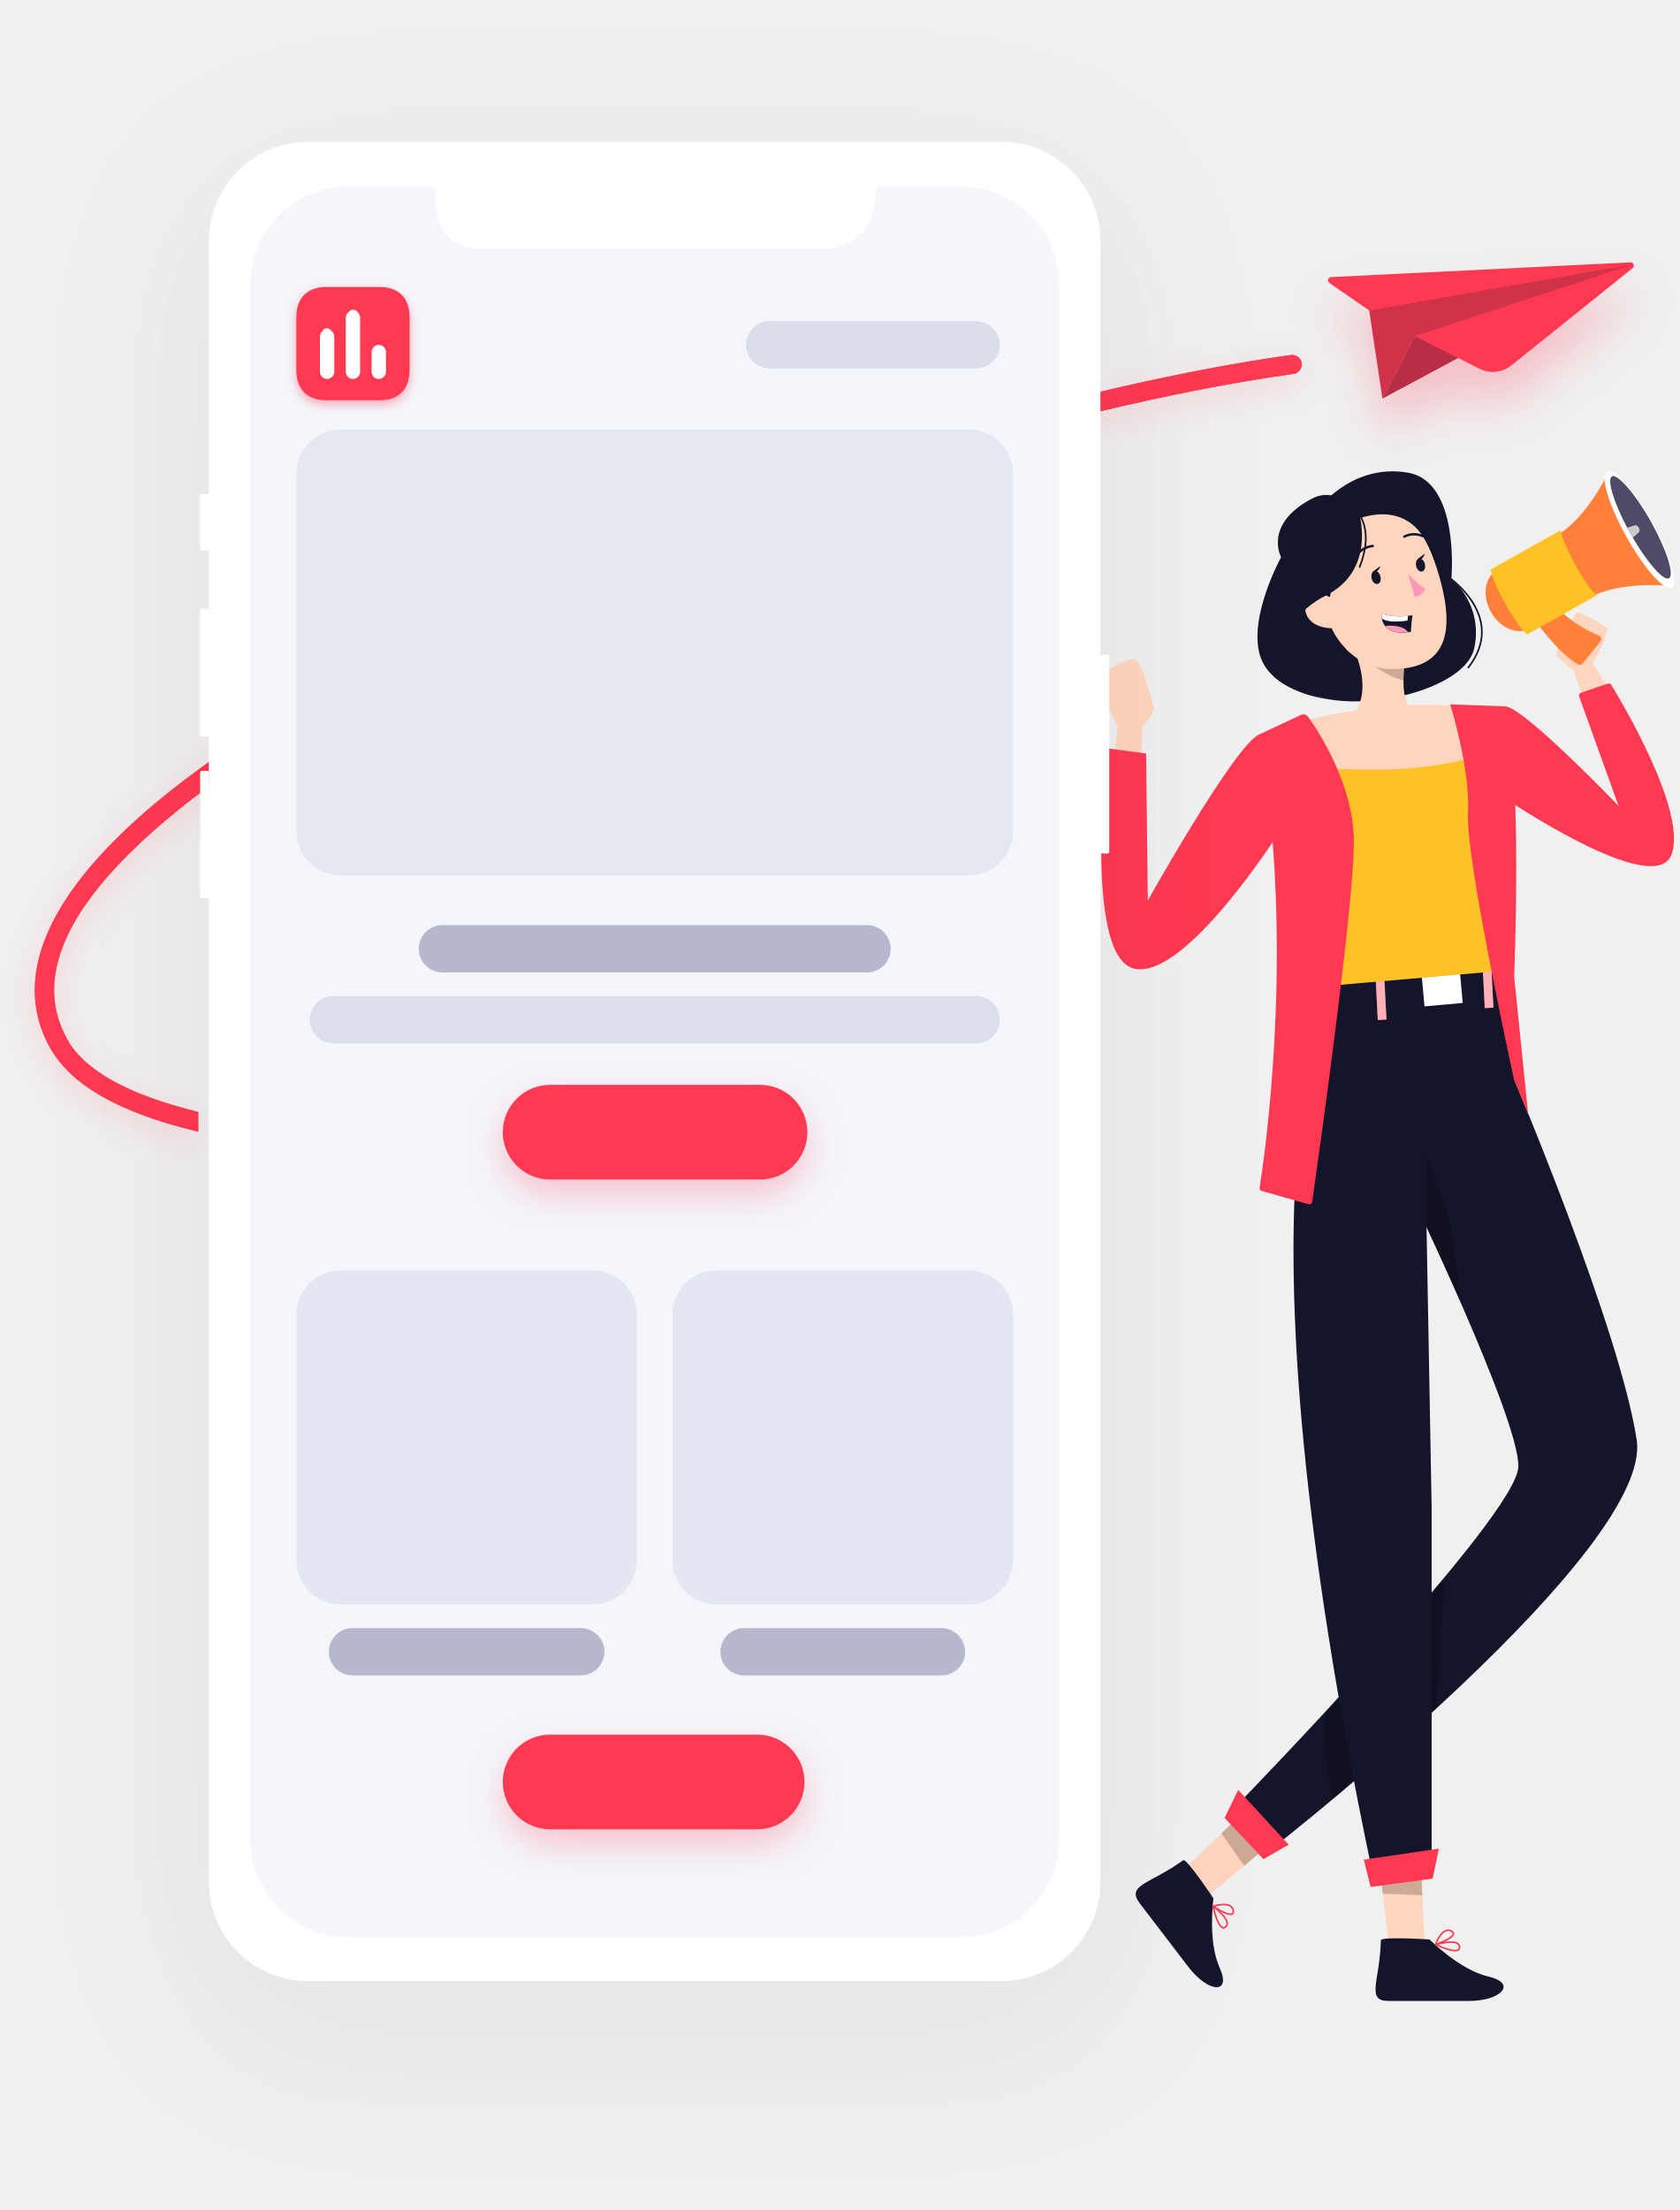
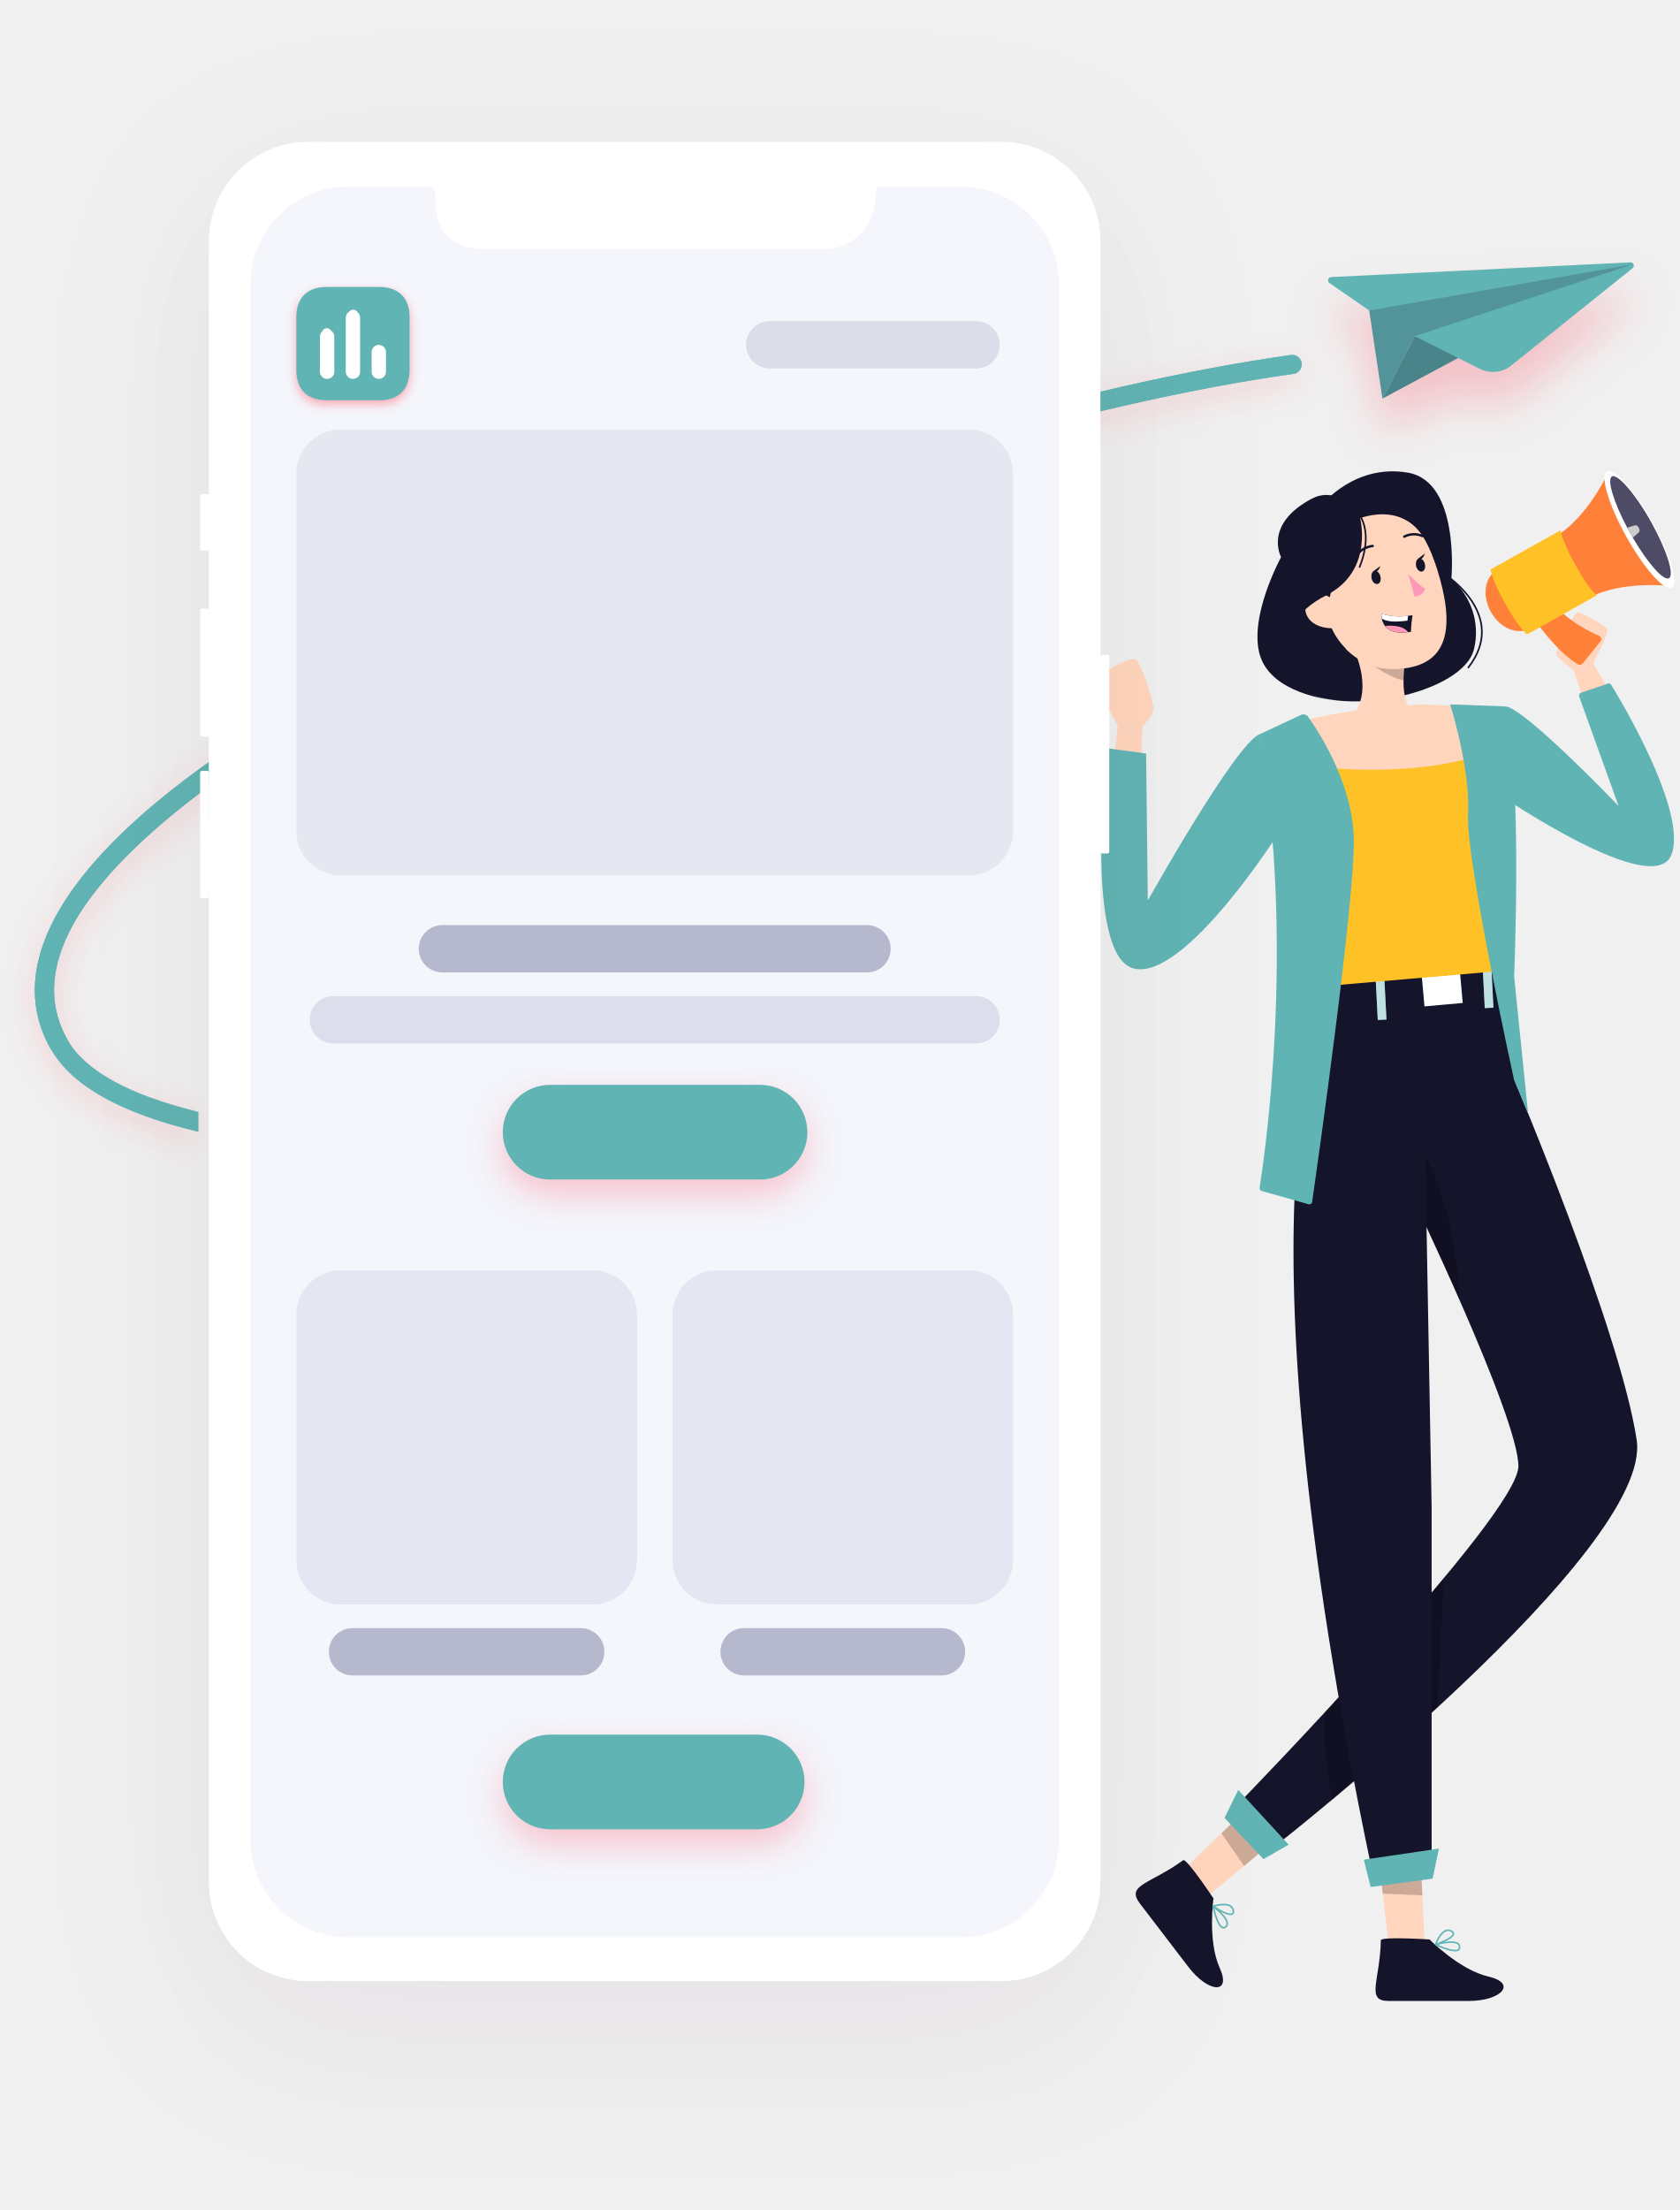
<svg xmlns="http://www.w3.org/2000/svg" width="568" height="747" fill="none">
  <path d="M385.731 259.394l.556-13.862s3.712-3.677 3.712-6.062c0-2.385-4.268-16.032-6.133-16.678-1.865-.645-11.889 4.107-12.069 7.174-.179 3.066 5.201 14.346 6.133 15.171l-1.488 14.723 9.289-.466zm151.051-19.135l-4.77-13.719a38.597 38.597 0 01-5.631-4.913c-1.309-1.794 5.99-14.723 7.066-14.723a37.073 37.073 0 019.827 5.487c1.076 1.291-4.627 11.836-4.627 11.836l7.084 11.836-8.949 4.196z" fill="#FFD5BD" />
-   <path d="M509.031 238.764c6.581.646 38.205 33.631 38.205 33.631l-13.303-36.954a1 1 0 01.618-1.285l9.048-3.091c.439-.15.909-.002 1.151.393 3.31 5.395 25.821 42.934 20.401 57.382-5.846 15.584-58.049-20.139-58.049-20.139l1.929-29.937z" fill="#FF3951" />
+   <path d="M509.031 238.764c6.581.646 38.205 33.631 38.205 33.631l-13.303-36.954a1 1 0 01.618-1.285l9.048-3.091c.439-.15.909-.002 1.151.393 3.31 5.395 25.821 42.934 20.401 57.382-5.846 15.584-58.049-20.139-58.049-20.139l1.929-29.937z" fill="#61b4b4" />
  <path d="M407.861 641.351l-7.371-9.63 12.482-12.051 11.351-10.939 10.671 9.971-14.347 11.997-12.786 10.652z" fill="#FFD5BD" />
  <path d="M400.06 628.762c1.094-.771 10.222 12.912 10.222 12.912s-2.026 14.346 2.098 23.474c4.125 9.128-3.891 8.429-10.562-.287l-16.463-21.519c-4.734-6.259 3.497-6.456 14.705-14.58z" fill="#14142B" />
-   <path d="M410.139 644.328s6.115-1.972 6.832 1.327c.807 3.802-6.832-1.327-6.832-1.327zm0 0s6.169 4.591 4.537 6.671c-2.475 3.121-4.537-6.671-4.537-6.671z" stroke="#FF3951" stroke-width=".539" stroke-linecap="round" stroke-linejoin="round" />
+   <path d="M410.139 644.328s6.115-1.972 6.832 1.327c.807 3.802-6.832-1.327-6.832-1.327zm0 0s6.169 4.591 4.537 6.671c-2.475 3.121-4.537-6.671-4.537-6.671z" stroke="#61b4b4" stroke-width=".539" stroke-linecap="round" stroke-linejoin="round" />
  <path opacity=".2" d="M420.648 630.699l-7.675-11.029 11.351-10.939 10.671 9.971-14.347 11.997z" fill="#000" />
  <path d="M481.62 656.612h-12.141l-1.99-16.893-1.794-15.494 14.401-2.349.807 18.399.717 16.337z" fill="#FFD5BD" />
  <path d="M466.877 655.841c0-1.345 16.463-.287 16.463-.287s10.114 10.276 19.924 12.553c9.809 2.278 4.339 8.232-6.671 8.232h-27.115c-7.801 0-2.923-6.636-2.601-20.498z" fill="#14142B" />
-   <path d="M485.367 657.276s2.152-6.062 5.201-4.627c3.586 1.668-5.201 4.627-5.201 4.627zm0 0s7.407-2.116 8.052.43c.987 3.874-8.052-.43-8.052-.43z" stroke="#FF3951" stroke-width=".539" stroke-linecap="round" stroke-linejoin="round" />
+   <path d="M485.367 657.276s2.152-6.062 5.201-4.627c3.586 1.668-5.201 4.627-5.201 4.627zm0 0s7.407-2.116 8.052.43c.987 3.874-8.052-.43-8.052-.43z" stroke="#61b4b4" stroke-width=".539" stroke-linecap="round" stroke-linejoin="round" />
  <path opacity=".2" d="M480.903 640.652l-13.414-.592-1.794-15.674 14.401-2.421.807 18.687z" fill="#000" />
  <path d="M511.892 364.769s35.867 84.734 41.48 121.945c5.613 37.211-121.694 136.847-121.694 136.847l-13.02-13.844s94.723-97.377 94.723-114.126c0-16.75-36.942-93.252-36.942-93.252s-3.569-30.863 35.453-37.57z" fill="#14142B" />
  <path opacity=".2" d="M488.234 533.286l-2.295 43.883c-13.002 11.979-25.591 22.793-35.364 30.97a104.492 104.492 0 01-2.547-29.518c12.876-13.916 27.85-30.486 40.206-45.335zm5.167-94.095c-8.715-19.726-16.964-36.888-16.964-36.888a31.59 31.59 0 011.022-10.473 12.388 12.388 0 014.071-1.793s10.598 16.731 11.871 49.154z" fill="#000" />
  <path d="M447.298 170.302s10.885-13.575 28.693-10.544c17.808 3.03 14.723 35.973 14.723 35.973a23.792 23.792 0 017.675 23.6c-3.479 14.939-44.097 23.582-59.627 13.199-15.53-10.383-3.587-43.326 3.963-47.989 7.55-4.662 4.573-14.239 4.573-14.239zm34.574 219.824l2.17 119.291v122.089h-20.318c-48.527-231.337-15.261-289.333-15.261-289.333h.125c0-.09 0-.197.108-.269 7.801-17.323 58.91-4.555 58.91-4.555 3.676 14.347 5.936 43.524 5.936 43.524l-31.67 9.253z" fill="#14142B" />
  <path d="M448.174 333.242v8.68l59.179-4.537v-10.258l-59.179 6.115z" fill="#14142B" />
-   <path d="M468.008 329.659l-2.938.149.763 14.955 2.937-.15-.762-14.954z" fill="#FF3951" />
+   <path d="M468.008 329.659l-2.938.149.763 14.955 2.937-.15-.762-14.954z" fill="#61b4b4" />
  <path d="M493.678 329.202l-12.932 1.158.879 9.806 12.931-1.158-.878-9.806z" fill="#fff" />
-   <path d="M504.185 325.652l-2.937.15.763 14.955 2.937-.15-.763-14.955z" fill="#FF3951" />
+   <path d="M504.185 325.652l-2.937.15.763 14.955 2.937-.15-.763-14.955z" fill="#61b4b4" />
  <path opacity=".6" d="M468.008 329.659l-2.938.149.763 14.955 2.937-.15-.762-14.954zm36.177-4.007l-2.937.15.763 14.955 2.937-.15-.763-14.955z" fill="#fff" />
  <path d="M507.603 328.167l-59.179 5.111c-1.399-22.004-2.798-36.189-15.835-75.319a620.717 620.717 0 00-3.694-10.903 175.642 175.642 0 0124.568-5.936 188.584 188.584 0 0126.577-2.797c11.513 0 24.747 1.201 24.747 1.201s1.883.448 3.067 12.661c1.058 11.369 2.116 34.288-.251 75.982z" fill="#FFC226" />
  <path d="M475.075 251.324c-14.598-1.793-18.973-8.106-18.973-8.106 9.253-8.733 1.56-23.869 1.56-23.869l17.556 3.282a49.56 49.56 0 00-.681 7.407c-.144 10.652 4.68 10.759 4.68 10.759 3.157 5.757-4.142 10.527-4.142 10.527z" fill="#FFD5BD" />
  <path opacity=".2" d="M475.289 222.631a49.693 49.693 0 00-.682 7.406c-8.464-1.972-16.875-10.759-16.875-10.759l17.557 3.353z" fill="#000" />
  <path d="M459.633 174.014c14.884-3.586 21.519 3.318 26.272 18.382 5.9 18.83 4.877 33.445-14.688 33.768-26.63.43-36.278-46.285-11.584-52.15z" fill="#FFD5BD" />
  <path d="M476.098 193.938a32.48 32.48 0 005.792 5.147 4.182 4.182 0 01-3.587 2.6l-2.205-7.747z" fill="#FF97B8" />
  <path d="M466.697 194.781c.323 1.219 0 2.367-.879 2.582-.878.215-1.793-.592-2.044-1.793-.251-1.202 0-2.367.879-2.582.878-.216 1.739.573 2.044 1.793z" fill="#14142B" />
  <path d="M464.314 193.114l2.386-1.794s-.717 2.619-2.386 1.794zm17.433-2.529c.323 1.201-.09 2.367-.897 2.582-.807.215-1.793-.61-2.044-1.793-.251-1.184.089-2.367.896-2.583.807-.215 1.722.574 2.045 1.794z" fill="#14142B" />
  <path d="M479.379 188.899l2.368-1.793s-.736 2.636-2.368 1.793z" fill="#14142B" />
  <path d="M464.117 184.541a7.961 7.961 0 00-5.918 3.784m16.588-6.94a7.166 7.166 0 016.223-.179" stroke="#14142B" stroke-width=".808" stroke-linecap="round" stroke-linejoin="round" />
  <path d="M477.583 207.962a40.087 40.087 0 00-.52 5.577l-.968.143c-4.43.592-6.689-.609-7.837-2.098a5.928 5.928 0 01-1.058-2.528 5.516 5.516 0 010-1.561 21.037 21.037 0 008.966.646 17.266 17.266 0 001.417-.179z" fill="#14142B" />
  <path d="M476.059 208.141l-.179 1.65c-4.179.538-7.174.359-8.68-.735a5.516 5.516 0 010-1.561 21.054 21.054 0 008.859.646z" fill="#fff" />
  <path d="M476.098 213.664c-4.429.592-6.689-.609-7.836-2.098a14.358 14.358 0 015.021.305 5.376 5.376 0 012.815 1.793z" fill="#FF97B8" />
  <path d="M449.323 202.905s4.053-13.863.771-23.044c0 0 26.613-19.027 35.167 10.544 0 0-3.408-27.258-29.124-21.788-25.716 5.469-16.731 42.86-.896 50.876 0 .036-8.411-7.891-5.918-16.588z" fill="#14142B" />
  <path d="M452.496 205.505a6.708 6.708 0 00-8.429-4.286c-4.501 1.578-4.447 11.567 7.55 11.136 1.722-.071 2.278-1.901.879-6.85zm55.341 46.59c-22.237 10.993-56.309 8.429-75.319 5.775a609.836 609.836 0 00-3.694-10.904 175.937 175.937 0 0124.569-5.936 188.718 188.718 0 0126.576-2.797c11.514 0 24.748 1.201 24.748 1.201s1.937.449 3.12 12.661z" fill="#FFD5BD" />
-   <path d="M439.865 241.651c.843-.395 1.838-.162 2.381.595 3.426 4.776 15.074 22.358 15.487 41.178.454 20.712-12.477 111.635-14.077 122.794a.995.995 0 01-1.26.813l-15.791-4.466a1.005 1.005 0 01-.72-1.128c1.415-8.82 12.438-82.175-.145-153.18l14.125-6.606zm50.438-3.561s6.901 21.788 6.04 36.959c-.861 15.172 15.548 89.863 15.548 89.863l4.77 11.477-4.716-46.321s2.851-67.984-2.905-91.297l-18.737-.681z" fill="#FF3951" />
+   <path d="M439.865 241.651c.843-.395 1.838-.162 2.381.595 3.426 4.776 15.074 22.358 15.487 41.178.454 20.712-12.477 111.635-14.077 122.794a.995.995 0 01-1.26.813l-15.791-4.466a1.005 1.005 0 01-.72-1.128c1.415-8.82 12.438-82.175-.145-153.18l14.125-6.606zm50.438-3.561s6.901 21.788 6.04 36.959c-.861 15.172 15.548 89.863 15.548 89.863l4.77 11.477-4.716-46.321s2.851-67.984-2.905-91.297l-18.737-.681z" fill="#61b4b4" />
  <path d="M459.635 174.014s5.505 18.74-11.263 27.223c-20.264 10.258-18.327 32.423 1.435 35.238 0 0-19.959-2.008-23.833-15.046-3.874-13.037 7.173-33.104 7.173-33.104s-6.061-11.029 10.312-19.727c9.182-4.841 16.176 5.416 16.176 5.416z" fill="#14142B" />
-   <path d="M461.105 628.583l25.394-3.73-2.116 10.15-20.964 2.815-2.314-9.235zm-42.447-23.582l17.036 18.525-8.518 4.877-13.145-13.952 4.627-9.45z" fill="#FF3951" />
+   <path d="M461.105 628.583l25.394-3.73-2.116 10.15-20.964 2.815-2.314-9.235zm-42.447-23.582l17.036 18.525-8.518 4.877-13.145-13.952 4.627-9.45z" fill="#61b4b4" />
  <path d="M519.586 198.17c-3.067-5.487-8.967-7.998-13.306-5.595-4.34 2.403-5.255 8.769-2.206 14.257 3.049 5.488 8.966 7.98 13.306 5.595 4.34-2.385 5.273-8.787 2.206-14.257zm34.808-19.224l-10.545-19.386s-7.352 15.799-17.933 21.717l5.38 9.612.843 1.507 5.38 9.612c10.58-5.918 27.886-3.927 27.886-3.927l-11.011-19.135z" fill="#FF8139" />
  <path d="M518.865 209.522s7.622 11.029 14.741 15.064a1.17 1.17 0 001.489-.323l6.079-7.514a1.205 1.205 0 00-.038-1.47 1.196 1.196 0 00-.41-.323c-2.995-1.327-9.989-4.735-14.024-9.505-5.236-6.241-7.837 4.071-7.837 4.071z" fill="#FF8139" />
  <path d="M565.277 198.655c-2.421 1.344-9.307-6.349-15.369-17.198-6.061-10.85-8.966-20.731-6.581-22.094 2.385-1.363 9.307 6.348 15.369 17.18 6.061 10.832 9.02 20.749 6.581 22.112z" fill="#fff" />
  <path d="M564.29 195.444c-1.794 1.023-7.173-5.039-12.249-13.736a62.594 62.594 0 01-.86-1.525c-.287-.52-.682-1.219-1.005-1.793-4.644-8.787-6.94-16.355-5.146-17.359 1.793-1.004 7.836 5.756 13.145 15.261 5.308 9.504 8.052 18.076 6.115 19.152z" fill="#4E4B66" />
  <path d="M516.322 214.436s-2.601-1.794-7.317-10.294c-5.111-9.146-4.967-11.692-4.967-11.692l23.617-13.217s.287 3.318 5.075 11.89c4.789 8.572 7.174 10.096 7.174 10.096l-23.582 13.217z" fill="#FFC226" />
  <path d="M552.045 181.708c-.287-.484-.574-1.005-.861-1.525-.287-.52-.682-1.219-1.004-1.793l2.439-.771a1.11 1.11 0 011.345.61l.197.358a1.095 1.095 0 01-.18 1.453l-1.936 1.668z" fill="#fff" />
  <path opacity=".2" d="M552.045 181.708c-.287-.484-.574-1.005-.861-1.525-.287-.52-.682-1.219-1.004-1.793l2.439-.771a1.11 1.11 0 011.345.61l.197.358a1.095 1.095 0 01-.18 1.453l-1.936 1.668z" fill="#000" />
-   <path d="M425.74 248.24c-8.232 3.586-37.66 56.13-37.66 56.13l-.574-49.675-13.288-1.793s-8.088 70.459 9.235 74.494c17.324 4.035 49.101-46.195 49.101-46.195l-6.814-32.961z" fill="#FF3951" />
+   <path d="M425.74 248.24c-8.232 3.586-37.66 56.13-37.66 56.13l-.574-49.675-13.288-1.793s-8.088 70.459 9.235 74.494c17.324 4.035 49.101-46.195 49.101-46.195l-6.814-32.961z" fill="#61b4b4" />
  <path d="M457.732 171.791s7.622 5.505 1.955 19.87m29.393 2.905s20.964 13.575 7.371 31.06" stroke="#14142B" stroke-width=".558" stroke-linecap="round" stroke-linejoin="round" />
  <path d="M436.774 121.968c-71.382 10.054-166.468 38.387-248.131 73.924-53.137 23.12-145.826 69.149-169.512 117.623-7.091 14.571-7.156 28.073-.162 40.2 6.994 12.126 23.233 20.562 46.126 26.309v-2.655c-21.857-5.521-37.432-13.503-43.956-24.852-6.525-11.349-6.477-24.172.242-37.934 17.049-34.906 78.394-77.357 168.379-116.472 81.34-35.522 176.182-63.709 247.354-73.731a1.216 1.216 0 00.563-2.179 1.22 1.22 0 00-.903-.233z" fill="#fff" />
-   <g filter="url(#filter0_d)" fill="#FF3951" fill-opacity=".01" stroke="#FF3951" stroke-opacity=".01" stroke-width="2">
+   <g filter="url(#filter0_d)" fill="#61b4b4" fill-opacity=".01" stroke="#61b4b4" stroke-opacity=".01" stroke-width="2">
    <path d="M18.233 313.076l-.001.001c-7.21 14.814-7.318 28.674-.13 41.138 7.214 12.506 23.82 21.022 46.75 26.779l1.243.312v-4.716l-.755-.191c-21.83-5.514-37.03-13.416-43.335-24.381-6.33-11.011-6.325-23.477.275-36.996 8.409-17.217 27.832-36.436 56.508-56.274 28.647-19.818 66.418-40.18 111.371-59.72l.001-.001c81.274-35.493 176.029-63.65 247.094-73.657l-.14-.99.14.99a2.218 2.218 0 00-.619-4.392c-71.49 10.069-166.664 38.432-248.391 73.998-26.589 11.568-63.096 28.878-95.93 49.371-32.785 20.462-62.103 44.215-74.081 68.729z" />
    <path d="M18.906 355.03c.339.197.723.301 1.115.3.422.002.836-.118 1.192-.344a2.218 2.218 0 00.807-2.941l-.007-.014-.008-.013c-6.362-11.059-6.326-23.476.275-36.996v-.001c8.377-17.216 27.783-36.435 56.442-56.273 28.628-19.818 66.379-40.18 111.291-59.72l-.336-.772.336.771c81.422-35.428 176.111-63.65 247.241-73.657a2.218 2.218 0 00-.619-4.392c-71.49 10.069-166.664 38.432-248.391 73.998-26.589 11.568-63.096 28.878-95.93 49.371-32.785 20.462-62.103 44.215-74.081 68.729h0c-7.21 14.781-7.319 28.671-.133 41.133.191.34.47.624.806.821z" />
  </g>
-   <path d="M18.233 313.076l-.001.001c-7.21 14.814-7.318 28.674-.13 41.138 7.214 12.506 23.82 21.022 46.75 26.779l1.243.312v-4.716l-.755-.191c-21.83-5.514-37.03-13.416-43.335-24.381-6.33-11.011-6.325-23.477.275-36.996 8.409-17.217 27.832-36.436 56.508-56.274 28.647-19.818 66.418-40.18 111.371-59.72l.001-.001c81.274-35.493 176.029-63.65 247.094-73.657l-.14-.99.14.99a2.218 2.218 0 00-.619-4.392c-71.49 10.069-166.664 38.432-248.391 73.998-26.589 11.568-63.096 28.878-95.93 49.371-32.785 20.462-62.103 44.215-74.081 68.729z" fill="#FF3951" stroke="#FF3951" stroke-width="2" />
-   <path d="M18.906 355.03c.339.197.723.301 1.115.3.422.002.836-.118 1.192-.344a2.218 2.218 0 00.807-2.941l-.007-.014-.008-.013c-6.362-11.059-6.326-23.476.275-36.996v-.001c8.377-17.216 27.783-36.435 56.442-56.273 28.628-19.818 66.379-40.18 111.291-59.72l-.336-.772.336.771c81.422-35.428 176.111-63.65 247.241-73.657a2.218 2.218 0 00-.619-4.392c-71.49 10.069-166.664 38.432-248.391 73.998-26.589 11.568-63.096 28.878-95.93 49.371-32.785 20.462-62.103 44.215-74.081 68.729h0c-7.21 14.781-7.319 28.671-.133 41.133.191.34.47.624.806.821z" fill="#FF3951" stroke="#FF3951" stroke-width="2" />
-   <g filter="url(#filter1_d)" fill="#FF3951" fill-opacity=".01">
+   <path d="M18.233 313.076l-.001.001c-7.21 14.814-7.318 28.674-.13 41.138 7.214 12.506 23.82 21.022 46.75 26.779l1.243.312v-4.716l-.755-.191c-21.83-5.514-37.03-13.416-43.335-24.381-6.33-11.011-6.325-23.477.275-36.996 8.409-17.217 27.832-36.436 56.508-56.274 28.647-19.818 66.418-40.18 111.371-59.72l.001-.001c81.274-35.493 176.029-63.65 247.094-73.657l-.14-.99.14.99a2.218 2.218 0 00-.619-4.392c-71.49 10.069-166.664 38.432-248.391 73.998-26.589 11.568-63.096 28.878-95.93 49.371-32.785 20.462-62.103 44.215-74.081 68.729z" fill="#61b4b4" stroke="#61b4b4" stroke-width="2" />
+   <path d="M18.906 355.03c.339.197.723.301 1.115.3.422.002.836-.118 1.192-.344a2.218 2.218 0 00.807-2.941l-.007-.014-.008-.013c-6.362-11.059-6.326-23.476.275-36.996v-.001c8.377-17.216 27.783-36.435 56.442-56.273 28.628-19.818 66.379-40.18 111.291-59.72l-.336-.772.336.771c81.422-35.428 176.111-63.65 247.241-73.657a2.218 2.218 0 00-.619-4.392c-71.49 10.069-166.664 38.432-248.391 73.998-26.589 11.568-63.096 28.878-95.93 49.371-32.785 20.462-62.103 44.215-74.081 68.729h0c-7.21 14.781-7.319 28.671-.133 41.133.191.34.47.624.806.821z" fill="#61b4b4" stroke="#61b4b4" stroke-width="2" />
+   <g filter="url(#filter1_d)" fill="#61b4b4" fill-opacity=".01">
    <path d="M467.416 134.719l84.577-45.38-73.653 24.291-10.924 21.089z" />
    <path d="M450.07 93.654c-1.057.052-1.445 1.415-.574 2.016l13.449 9.274 4.476 29.775 10.924-21.089 21.926 11.028a9.957 9.957 0 0010.704-1.127l41.012-32.879c.837-.67.325-2.02-.746-1.968l-101.171 4.97z" />
  </g>
-   <path d="M467.416 134.719l84.577-45.38-73.653 24.291-10.924 21.089z" fill="#FF3951" />
+   <path d="M467.416 134.719l84.577-45.38-73.653 24.291-10.924 21.089z" fill="#61b4b4" />
  <path opacity=".3" d="M467.416 134.719l84.615-45.361-73.691 24.272-10.924 21.089z" fill="#14142B" />
-   <path d="M450.07 93.654c-1.057.052-1.445 1.415-.574 2.016l13.449 9.274 4.476 29.775 10.924-21.089 21.926 11.028a9.957 9.957 0 0010.704-1.127l41.012-32.879c.837-.67.325-2.02-.746-1.968l-101.171 4.97z" fill="#FF3951" />
+   <path d="M450.07 93.654c-1.057.052-1.445 1.415-.574 2.016l13.449 9.274 4.476 29.775 10.924-21.089 21.926 11.028a9.957 9.957 0 0010.704-1.127l41.012-32.879c.837-.67.325-2.02-.746-1.968l-101.171 4.97z" fill="#61b4b4" />
  <path opacity=".2" d="M462.943 104.944l89.099-15.59-73.698 24.276-10.924 21.089-4.477-29.775z" fill="#14142B" />
  <g filter="url(#filter2_dd)">
    <path d="M338.572 48H104.147c-18.48 0-33.46 14.98-33.46 33.46v554.674c0 18.48 14.98 33.46 33.46 33.46h234.425c18.479 0 33.459-14.98 33.459-33.46V81.46c0-18.48-14.98-33.46-33.459-33.46z" fill="#fff" />
  </g>
  <path d="M338.572 48H104.147c-18.48 0-33.46 14.98-33.46 33.46v554.674c0 18.48 14.98 33.46 33.46 33.46h234.425c18.479 0 33.459-14.98 33.459-33.46V81.46c0-18.48-14.98-33.46-33.459-33.46z" fill="#fff" />
  <path d="M358.036 621.709V96.159c0-18.276-14.816-33.092-33.092-33.092H117.777c-18.276 0-33.091 14.816-33.091 33.092v525.55c0 18.276 14.815 33.091 33.091 33.091h207.167c18.276 0 33.092-14.815 33.092-33.091z" fill="#F4F6FC" />
  <g filter="url(#filter3_d)">
-     <path fill-rule="evenodd" clip-rule="evenodd" d="M110.391 97.407h17.883c6.512 0 10.188 3.694 10.207 10.206v17.885c0 6.51-3.695 10.205-10.207 10.205h-17.883c-6.512 0-10.205-3.695-10.205-10.205v-17.885c0-6.512 3.693-10.206 10.205-10.206zm9.036 30.369c.826 0 1.513-.613 1.59-1.436v-19.512a1.562 1.562 0 00-.726-1.512 1.607 1.607 0 00-2.453 1.512v19.512a1.614 1.614 0 001.589 1.436zm8.81 0c.804 0 1.492-.613 1.59-1.436v-6.28a1.598 1.598 0 00-.749-1.513 1.603 1.603 0 00-1.702 0 1.542 1.542 0 00-.728 1.513v6.28a1.583 1.583 0 001.589 1.436zm-16.144-1.436a1.583 1.583 0 01-1.589 1.436 1.58 1.58 0 01-1.587-1.436v-13.231a1.61 1.61 0 01.746-1.513 1.578 1.578 0 011.685 0c.516.326.805.917.745 1.513v13.231z" fill="#FF3951" fill-opacity=".01" />
+     <path fill-rule="evenodd" clip-rule="evenodd" d="M110.391 97.407h17.883c6.512 0 10.188 3.694 10.207 10.206v17.885c0 6.51-3.695 10.205-10.207 10.205h-17.883c-6.512 0-10.205-3.695-10.205-10.205v-17.885c0-6.512 3.693-10.206 10.205-10.206zm9.036 30.369c.826 0 1.513-.613 1.59-1.436v-19.512a1.562 1.562 0 00-.726-1.512 1.607 1.607 0 00-2.453 1.512v19.512a1.614 1.614 0 001.589 1.436zm8.81 0c.804 0 1.492-.613 1.59-1.436v-6.28a1.598 1.598 0 00-.749-1.513 1.603 1.603 0 00-1.702 0 1.542 1.542 0 00-.728 1.513v6.28a1.583 1.583 0 001.589 1.436zm-16.144-1.436a1.583 1.583 0 01-1.589 1.436 1.58 1.58 0 01-1.587-1.436v-13.231a1.61 1.61 0 01.746-1.513 1.578 1.578 0 011.685 0c.516.326.805.917.745 1.513v13.231z" fill="#61b4b4" fill-opacity=".01" />
  </g>
  <path d="M134.608 101.512h-31.049v28.661h31.049v-28.661z" fill="#fff" />
-   <path fill-rule="evenodd" clip-rule="evenodd" d="M110.391 97h17.883c6.512 0 10.188 3.693 10.207 10.205v17.885c0 6.511-3.695 10.206-10.207 10.206h-17.883c-6.512 0-10.205-3.695-10.205-10.206v-17.885c0-6.512 3.693-10.205 10.205-10.205zm9.036 30.368c.826 0 1.513-.613 1.59-1.436v-19.511a1.562 1.562 0 00-.726-1.512 1.607 1.607 0 00-2.453 1.512v19.511a1.614 1.614 0 001.589 1.436zm8.81 0c.804 0 1.492-.613 1.59-1.436v-6.28a1.598 1.598 0 00-.749-1.513 1.603 1.603 0 00-1.702 0 1.542 1.542 0 00-.728 1.513v6.28a1.583 1.583 0 001.589 1.436zm-16.144-1.436a1.583 1.583 0 01-1.589 1.436 1.58 1.58 0 01-1.587-1.436v-13.231a1.612 1.612 0 01.746-1.513 1.578 1.578 0 011.685 0c.516.326.805.918.745 1.513v13.231z" fill="#FF3951" />
+   <path fill-rule="evenodd" clip-rule="evenodd" d="M110.391 97h17.883c6.512 0 10.188 3.693 10.207 10.205v17.885c0 6.511-3.695 10.206-10.207 10.206h-17.883c-6.512 0-10.205-3.695-10.205-10.206v-17.885c0-6.512 3.693-10.205 10.205-10.205zm9.036 30.368c.826 0 1.513-.613 1.59-1.436v-19.511a1.562 1.562 0 00-.726-1.512 1.607 1.607 0 00-2.453 1.512v19.511a1.614 1.614 0 001.589 1.436zm8.81 0c.804 0 1.492-.613 1.59-1.436v-6.28a1.598 1.598 0 00-.749-1.513 1.603 1.603 0 00-1.702 0 1.542 1.542 0 00-.728 1.513v6.28a1.583 1.583 0 001.589 1.436zm-16.144-1.436a1.583 1.583 0 01-1.589 1.436 1.58 1.58 0 01-1.587-1.436v-13.231a1.612 1.612 0 01.746-1.513 1.578 1.578 0 011.685 0c.516.326.805.918.745 1.513v13.231z" fill="#61b4b4" />
  <path d="M113.024 113.766a2.427 2.427 0 10-4.854 0v11.945a2.428 2.428 0 004.854 0v-11.945zm8.738-6.366a2.427 2.427 0 10-4.854 0v18.311a2.428 2.428 0 004.854 0V107.4zm8.737 11.612a2.427 2.427 0 10-4.854 0v6.699a2.428 2.428 0 004.854 0v-6.699z" fill="#fff" />
  <path opacity=".74" d="M293.137 312.688H149.586a8 8 0 000 16h143.551a8 8 0 000-16zm-96.778 237.629h-77.168a8 8 0 000 16h77.168a8 8 0 000-16zm121.951 0h-66.728a8 8 0 000 16h66.728a8 8 0 008-8 8 8 0 00-8-8z" fill="#A0A3BD" />
  <path opacity=".3" d="M330.018 108.555h-69.77a8 8 0 000 16h69.77a8 8 0 000-16z" fill="#A0A3BD" />
  <path opacity=".9" d="M330.017 336.688H112.703a8 8 0 000 16h217.314a8 8 0 000-16z" fill="#D9DBE9" />
  <g filter="url(#filter4_d)">
-     <path d="M256.85 366.688h-70.979c-8.836 0-16 7.163-16 16s7.164 16 16 16h70.979c8.837 0 16-7.163 16-16s-7.163-16-16-16z" fill="#FF3951" fill-opacity=".01" />
+     <path d="M256.85 366.688h-70.979c-8.836 0-16 7.163-16 16s7.164 16 16 16h70.979c8.837 0 16-7.163 16-16s-7.163-16-16-16z" fill="#61b4b4" fill-opacity=".01" />
  </g>
-   <path d="M256.979 366.688H186c-8.837 0-16 7.163-16 16s7.163 16 16 16h70.979c8.837 0 16-7.163 16-16s-7.163-16-16-16z" fill="#FF3951" />
+   <path d="M256.979 366.688H186c-8.837 0-16 7.163-16 16s7.163 16 16 16h70.979c8.837 0 16-7.163 16-16s-7.163-16-16-16z" fill="#61b4b4" />
  <g filter="url(#filter5_d)">
-     <path d="M256.361 586.317h-70c-8.837 0-16 7.163-16 16 0 8.836 7.163 16 16 16h70c8.836 0 16-7.164 16-16 0-8.837-7.164-16-16-16z" fill="#FF3951" fill-opacity=".01" />
+     <path d="M256.361 586.317h-70c-8.837 0-16 7.163-16 16 0 8.836 7.163 16 16 16h70c8.836 0 16-7.164 16-16 0-8.837-7.164-16-16-16z" fill="#61b4b4" fill-opacity=".01" />
  </g>
-   <path d="M256 586.317h-70c-8.837 0-16 7.163-16 16 0 8.836 7.163 16 16 16h70c8.837 0 16-7.164 16-16 0-8.837-7.163-16-16-16z" fill="#FF3951" />
+   <path d="M256 586.317h-70c-8.837 0-16 7.163-16 16 0 8.836 7.163 16 16 16h70c8.837 0 16-7.164 16-16 0-8.837-7.163-16-16-16z" fill="#61b4b4" />
  <path opacity=".18" d="M327.536 145.188h-212.35c-8.284 0-15 6.716-15 15v120.695c0 8.284 6.716 15 15 15h212.35c8.284 0 15-6.716 15-15V160.188c0-8.284-6.716-15-15-15z" fill="#A0A3BD" />
  <path opacity=".19" d="M200.366 429.387h-85.18c-8.284 0-15 6.716-15 15v82.93c0 8.284 6.716 15 15 15h85.18c8.284 0 15-6.716 15-15v-82.93c0-8.284-6.716-15-15-15zm127.169 0h-85.18c-8.284 0-15 6.716-15 15v82.93c0 8.284 6.716 15 15 15h85.18c8.284 0 15-6.716 15-15v-82.93c0-8.284-6.716-15-15-15z" fill="#A0A3BD" />
  <path d="M70.076 260.564h-1.8a.608.608 0 00-.608.608v41.8c0 .336.272.608.608.608h1.8a.608.608 0 00.608-.608v-41.8a.608.608 0 00-.608-.608zm0-54.838h-1.8a.608.608 0 00-.608.608v42.052c0 .335.272.608.608.608h1.8a.608.608 0 00.608-.608v-42.052a.608.608 0 00-.608-.608zm0-38.74h-1.8a.608.608 0 00-.608.608v17.902c0 .336.272.608.608.608h1.8a.608.608 0 00.608-.608v-17.902a.608.608 0 00-.608-.608zm304.365 54.336h-1.8a.608.608 0 00-.608.608v65.95c0 .335.272.607.608.607h1.8a.608.608 0 00.608-.607v-65.95a.608.608 0 00-.608-.608z" fill="#fff" />
  <path fill-rule="evenodd" clip-rule="evenodd" d="M297.62 63.067c-1.076.12-1.614.782-1.614 2.466 0 14.136-10.795 18.309-16.193 18.628H163.859c-16.875 0-16.666-13.442-16.609-17.072.002-.178.005-.332.005-.46 0-2.736-.821-3.56-3.009-3.562H297.62zm0 0a4.52 4.52 0 01.856 0h-.856z" fill="#fff" />
  <defs>
    <filter id="filter0_d" x=".768" y="111.956" width="450.395" height="284.632" filterUnits="userSpaceOnUse" color-interpolation-filters="sRGB">
      <feFlood flood-opacity="0" result="BackgroundImageFix" />
      <feColorMatrix in="SourceAlpha" values="0 0 0 0 0 0 0 0 0 0 0 0 0 0 0 0 0 0 127 0" />
      <feOffset dy="3" />
      <feGaussianBlur stdDeviation="5.5" />
      <feColorMatrix values="0 0 0 0 1 0 0 0 0 0.224 0 0 0 0 0.318 0 0 0 0.18 0" />
      <feBlend in2="BackgroundImageFix" result="effect1_dropShadow" />
      <feBlend in="SourceGraphic" in2="effect1_dropShadow" result="shape" />
    </filter>
    <filter id="filter1_d" x="433.526" y="84.257" width="134.369" height="77.017" filterUnits="userSpaceOnUse" color-interpolation-filters="sRGB">
      <feFlood flood-opacity="0" result="BackgroundImageFix" />
      <feColorMatrix in="SourceAlpha" values="0 0 0 0 0 0 0 0 0 0 0 0 0 0 0 0 0 0 127 0" />
      <feOffset dy="11.065" />
      <feGaussianBlur stdDeviation="7.745" />
      <feColorMatrix values="0 0 0 0 1 0 0 0 0 0.224 0 0 0 0 0.318 0 0 0 0.26 0" />
      <feBlend in2="BackgroundImageFix" result="effect1_dropShadow" />
      <feBlend in="SourceGraphic" in2="effect1_dropShadow" result="shape" />
    </filter>
    <filter id="filter2_dd" x="8.229" y=".002" width="426.26" height="746.51" filterUnits="userSpaceOnUse" color-interpolation-filters="sRGB">
      <feFlood flood-opacity="0" result="BackgroundImageFix" />
      <feColorMatrix in="SourceAlpha" values="0 0 0 0 0 0 0 0 0 0 0 0 0 0 0 0 0 0 127 0" />
      <feOffset dy="14.46" />
      <feGaussianBlur stdDeviation="31.229" />
      <feColorMatrix values="0 0 0 0 0.036 0 0 0 0 0.035 0 0 0 0 0.079 0 0 0 0.05 0" />
      <feBlend in2="BackgroundImageFix" result="effect1_dropShadow" />
      <feColorMatrix in="SourceAlpha" values="0 0 0 0 0 0 0 0 0 0 0 0 0 0 0 0 0 0 127 0" />
      <feOffset dy="24" />
      <feGaussianBlur stdDeviation="22" />
      <feColorMatrix values="0 0 0 0 1 0 0 0 0 0.224 0 0 0 0 0.318 0 0 0 0.01 0" />
      <feBlend in2="effect1_dropShadow" result="effect2_dropShadow" />
      <feBlend in="SourceGraphic" in2="effect2_dropShadow" result="shape" />
    </filter>
    <filter id="filter3_d" x="96.665" y="94.892" width="45.338" height="45.338" filterUnits="userSpaceOnUse" color-interpolation-filters="sRGB">
      <feFlood flood-opacity="0" result="BackgroundImageFix" />
      <feColorMatrix in="SourceAlpha" values="0 0 0 0 0 0 0 0 0 0 0 0 0 0 0 0 0 0 127 0" />
      <feOffset dy="1.006" />
      <feGaussianBlur stdDeviation="1.761" />
      <feColorMatrix values="0 0 0 0 1 0 0 0 0 0.224 0 0 0 0 0.318 0 0 0 0.42 0" />
      <feBlend in2="BackgroundImageFix" result="effect1_dropShadow" />
      <feBlend in="SourceGraphic" in2="effect1_dropShadow" result="shape" />
    </filter>
    <filter id="filter4_d" x="157.871" y="359.688" width="126.979" height="56" filterUnits="userSpaceOnUse" color-interpolation-filters="sRGB">
      <feFlood flood-opacity="0" result="BackgroundImageFix" />
      <feColorMatrix in="SourceAlpha" values="0 0 0 0 0 0 0 0 0 0 0 0 0 0 0 0 0 0 127 0" />
      <feOffset dy="5" />
      <feGaussianBlur stdDeviation="6" />
      <feColorMatrix values="0 0 0 0 1 0 0 0 0 0.224 0 0 0 0 0.318 0 0 0 0.28 0" />
      <feBlend in2="BackgroundImageFix" result="effect1_dropShadow" />
      <feBlend in="SourceGraphic" in2="effect1_dropShadow" result="shape" />
    </filter>
    <filter id="filter5_d" x="158.361" y="579.317" width="126" height="56" filterUnits="userSpaceOnUse" color-interpolation-filters="sRGB">
      <feFlood flood-opacity="0" result="BackgroundImageFix" />
      <feColorMatrix in="SourceAlpha" values="0 0 0 0 0 0 0 0 0 0 0 0 0 0 0 0 0 0 127 0" />
      <feOffset dy="5" />
      <feGaussianBlur stdDeviation="6" />
      <feColorMatrix values="0 0 0 0 1 0 0 0 0 0.224 0 0 0 0 0.318 0 0 0 0.28 0" />
      <feBlend in2="BackgroundImageFix" result="effect1_dropShadow" />
      <feBlend in="SourceGraphic" in2="effect1_dropShadow" result="shape" />
    </filter>
  </defs>
</svg>
